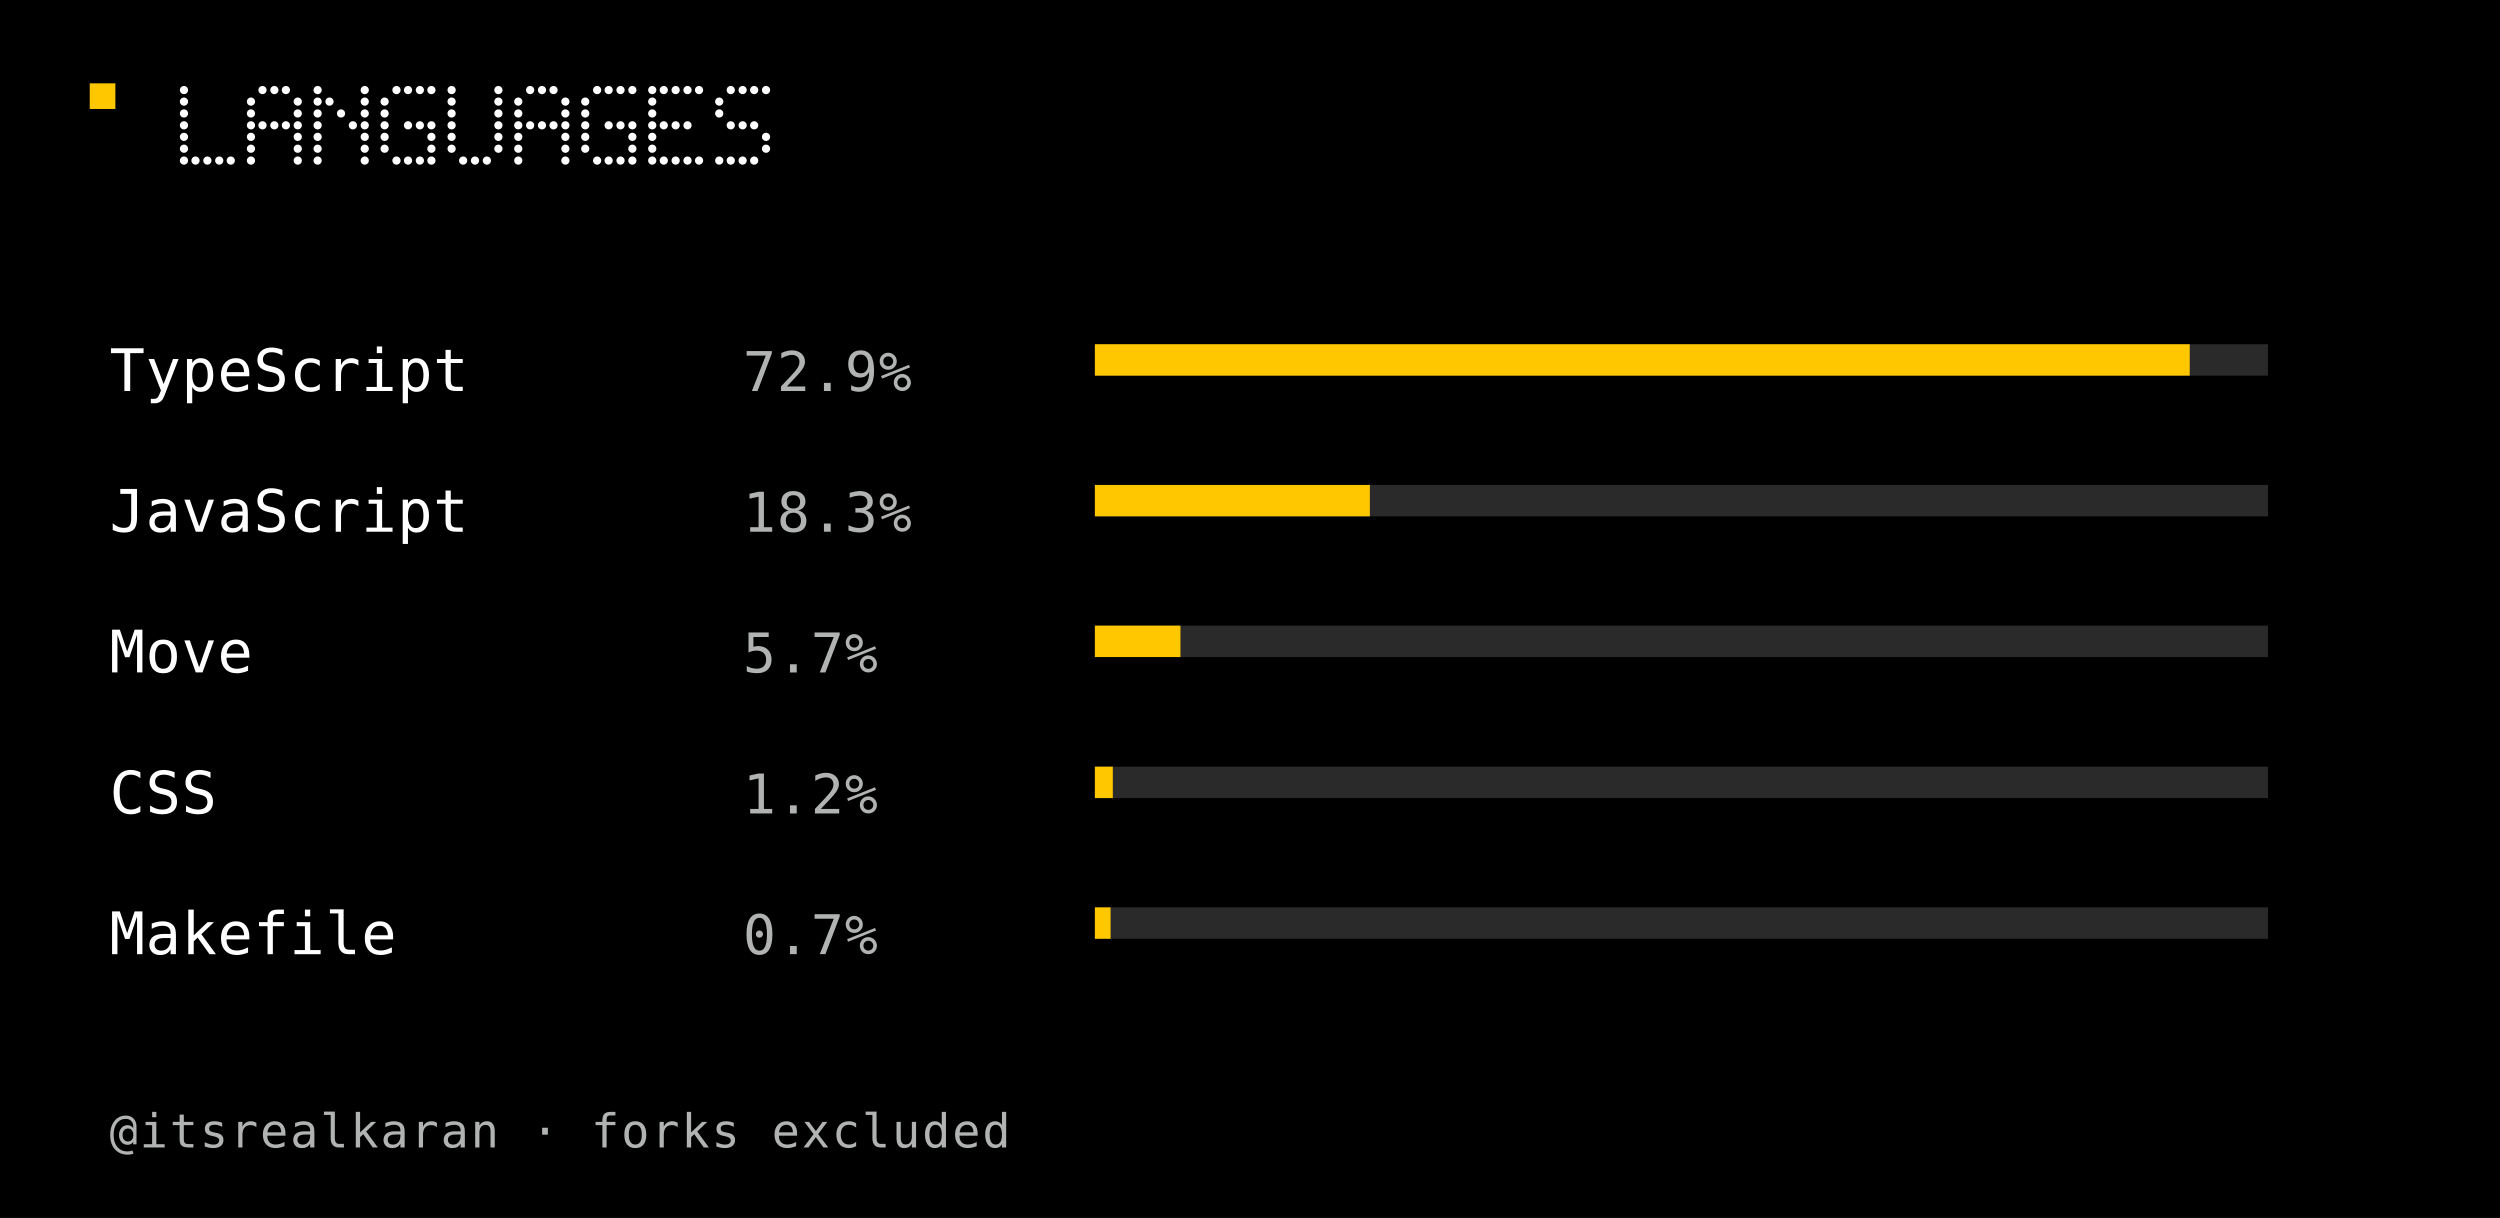
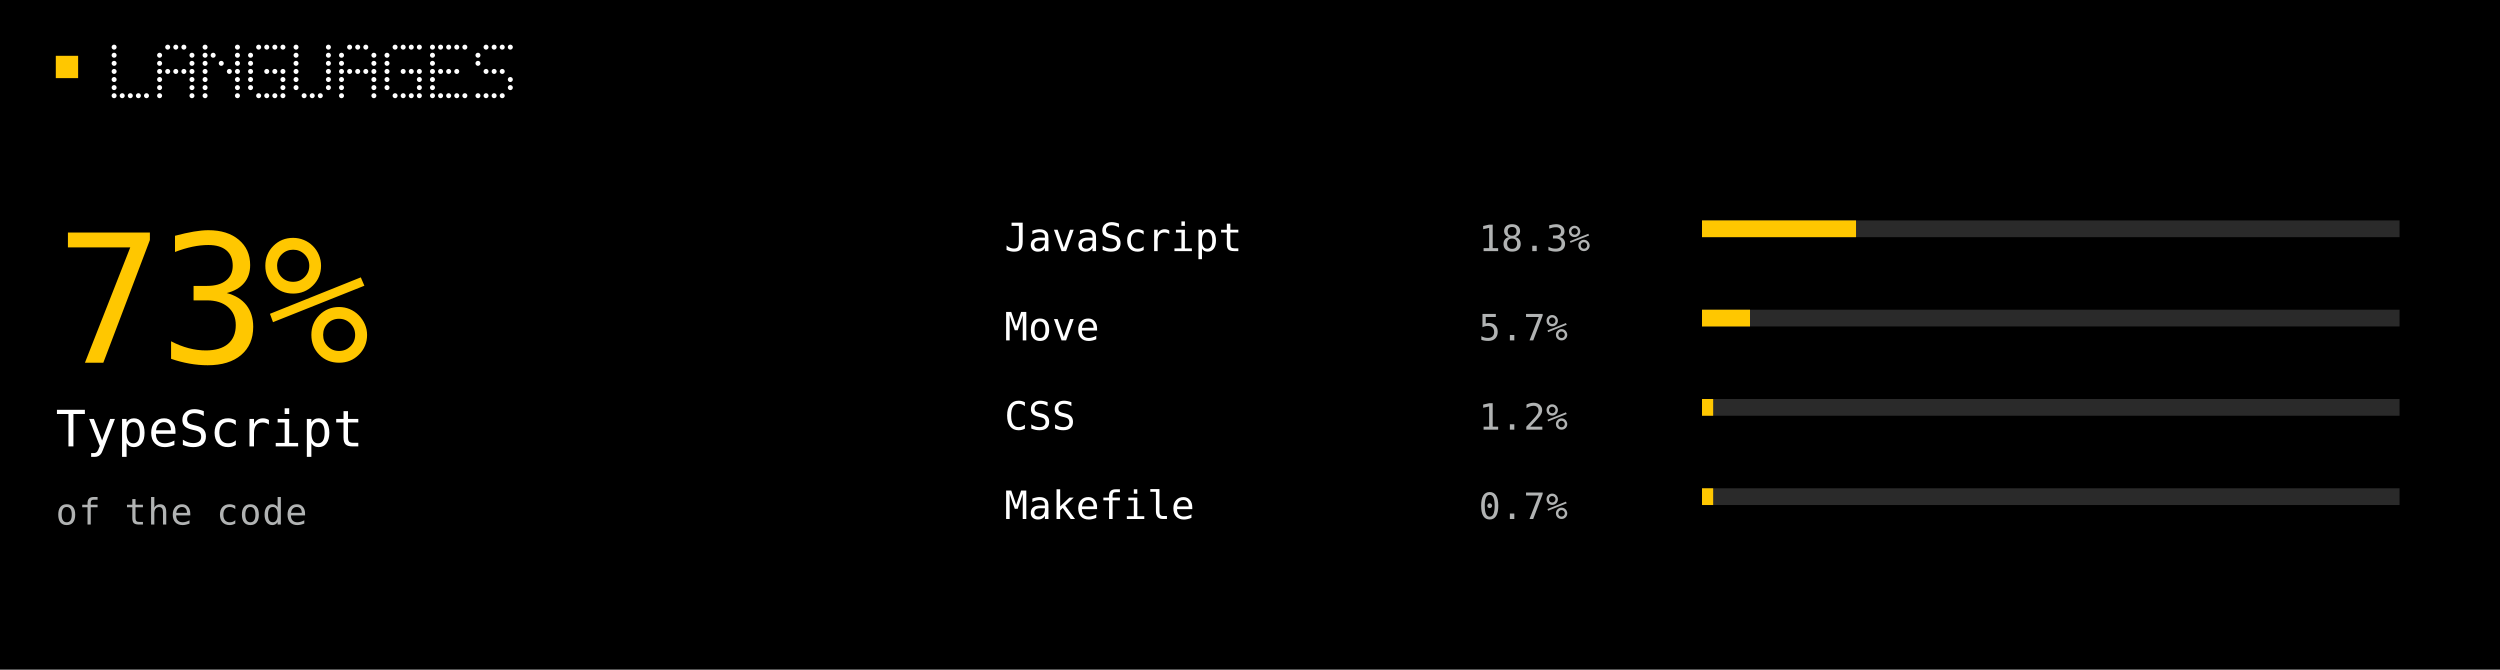
- <svg xmlns="http://www.w3.org/2000/svg" width="780" height="380" viewBox="0 0 780 380" role="img">
-   <rect width="780" height="380" fill="#000000" />
-   <rect x="28" y="26" width="8" height="8" fill="#FFC700" />
-   <circle cx="57.4" cy="28.1" r="1.28" fill="#FFFFFF" />
-   <circle cx="57.4" cy="31.7" r="1.28" fill="#FFFFFF" />
-   <circle cx="57.4" cy="35.4" r="1.28" fill="#FFFFFF" />
-   <circle cx="57.4" cy="39.1" r="1.28" fill="#FFFFFF" />
-   <circle cx="57.4" cy="42.7" r="1.28" fill="#FFFFFF" />
-   <circle cx="57.4" cy="46.4" r="1.28" fill="#FFFFFF" />
-   <circle cx="57.4" cy="50.1" r="1.28" fill="#FFFFFF" />
-   <circle cx="61.0" cy="50.1" r="1.28" fill="#FFFFFF" />
-   <circle cx="64.7" cy="50.1" r="1.28" fill="#FFFFFF" />
-   <circle cx="68.4" cy="50.1" r="1.28" fill="#FFFFFF" />
-   <circle cx="72.0" cy="50.1" r="1.28" fill="#FFFFFF" />
-   <circle cx="81.9" cy="28.1" r="1.28" fill="#FFFFFF" />
-   <circle cx="85.6" cy="28.1" r="1.28" fill="#FFFFFF" />
-   <circle cx="89.2" cy="28.1" r="1.28" fill="#FFFFFF" />
-   <circle cx="78.3" cy="31.7" r="1.28" fill="#FFFFFF" />
-   <circle cx="92.9" cy="31.7" r="1.28" fill="#FFFFFF" />
-   <circle cx="78.3" cy="35.4" r="1.28" fill="#FFFFFF" />
-   <circle cx="92.9" cy="35.4" r="1.28" fill="#FFFFFF" />
-   <circle cx="78.3" cy="39.1" r="1.28" fill="#FFFFFF" />
-   <circle cx="81.9" cy="39.1" r="1.28" fill="#FFFFFF" />
-   <circle cx="85.6" cy="39.1" r="1.28" fill="#FFFFFF" />
-   <circle cx="89.2" cy="39.1" r="1.28" fill="#FFFFFF" />
-   <circle cx="92.9" cy="39.1" r="1.28" fill="#FFFFFF" />
-   <circle cx="78.3" cy="42.7" r="1.28" fill="#FFFFFF" />
-   <circle cx="92.9" cy="42.7" r="1.28" fill="#FFFFFF" />
-   <circle cx="78.3" cy="46.4" r="1.28" fill="#FFFFFF" />
-   <circle cx="92.9" cy="46.4" r="1.28" fill="#FFFFFF" />
-   <circle cx="78.3" cy="50.1" r="1.28" fill="#FFFFFF" />
-   <circle cx="92.9" cy="50.1" r="1.28" fill="#FFFFFF" />
-   <circle cx="99.1" cy="28.1" r="1.28" fill="#FFFFFF" />
-   <circle cx="113.8" cy="28.1" r="1.28" fill="#FFFFFF" />
-   <circle cx="99.1" cy="31.7" r="1.28" fill="#FFFFFF" />
-   <circle cx="102.8" cy="31.7" r="1.28" fill="#FFFFFF" />
-   <circle cx="113.8" cy="31.7" r="1.28" fill="#FFFFFF" />
-   <circle cx="99.1" cy="35.4" r="1.28" fill="#FFFFFF" />
-   <circle cx="106.4" cy="35.4" r="1.28" fill="#FFFFFF" />
-   <circle cx="113.8" cy="35.4" r="1.28" fill="#FFFFFF" />
-   <circle cx="99.1" cy="39.1" r="1.28" fill="#FFFFFF" />
-   <circle cx="110.1" cy="39.1" r="1.28" fill="#FFFFFF" />
-   <circle cx="113.8" cy="39.1" r="1.28" fill="#FFFFFF" />
-   <circle cx="99.1" cy="42.7" r="1.28" fill="#FFFFFF" />
-   <circle cx="113.8" cy="42.7" r="1.28" fill="#FFFFFF" />
-   <circle cx="99.1" cy="46.4" r="1.28" fill="#FFFFFF" />
-   <circle cx="113.8" cy="46.4" r="1.28" fill="#FFFFFF" />
-   <circle cx="99.1" cy="50.1" r="1.28" fill="#FFFFFF" />
-   <circle cx="113.8" cy="50.1" r="1.28" fill="#FFFFFF" />
-   <circle cx="123.7" cy="28.1" r="1.28" fill="#FFFFFF" />
-   <circle cx="127.3" cy="28.1" r="1.28" fill="#FFFFFF" />
-   <circle cx="131.0" cy="28.1" r="1.28" fill="#FFFFFF" />
-   <circle cx="134.6" cy="28.1" r="1.28" fill="#FFFFFF" />
-   <circle cx="120.0" cy="31.7" r="1.28" fill="#FFFFFF" />
-   <circle cx="120.0" cy="35.4" r="1.28" fill="#FFFFFF" />
-   <circle cx="120.0" cy="39.1" r="1.28" fill="#FFFFFF" />
-   <circle cx="127.3" cy="39.1" r="1.28" fill="#FFFFFF" />
-   <circle cx="131.0" cy="39.1" r="1.28" fill="#FFFFFF" />
-   <circle cx="134.6" cy="39.1" r="1.28" fill="#FFFFFF" />
-   <circle cx="120.0" cy="42.7" r="1.28" fill="#FFFFFF" />
-   <circle cx="134.6" cy="42.7" r="1.28" fill="#FFFFFF" />
-   <circle cx="120.0" cy="46.4" r="1.28" fill="#FFFFFF" />
-   <circle cx="134.6" cy="46.4" r="1.28" fill="#FFFFFF" />
-   <circle cx="123.7" cy="50.1" r="1.28" fill="#FFFFFF" />
-   <circle cx="127.3" cy="50.1" r="1.28" fill="#FFFFFF" />
-   <circle cx="131.0" cy="50.1" r="1.28" fill="#FFFFFF" />
-   <circle cx="134.6" cy="50.1" r="1.28" fill="#FFFFFF" />
-   <circle cx="140.9" cy="28.1" r="1.28" fill="#FFFFFF" />
-   <circle cx="155.5" cy="28.1" r="1.28" fill="#FFFFFF" />
-   <circle cx="140.9" cy="31.7" r="1.28" fill="#FFFFFF" />
-   <circle cx="155.5" cy="31.7" r="1.28" fill="#FFFFFF" />
-   <circle cx="140.9" cy="35.4" r="1.28" fill="#FFFFFF" />
-   <circle cx="155.5" cy="35.4" r="1.28" fill="#FFFFFF" />
-   <circle cx="140.9" cy="39.1" r="1.28" fill="#FFFFFF" />
-   <circle cx="155.5" cy="39.1" r="1.28" fill="#FFFFFF" />
-   <circle cx="140.9" cy="42.7" r="1.28" fill="#FFFFFF" />
-   <circle cx="155.5" cy="42.7" r="1.28" fill="#FFFFFF" />
-   <circle cx="140.9" cy="46.4" r="1.28" fill="#FFFFFF" />
-   <circle cx="155.5" cy="46.4" r="1.28" fill="#FFFFFF" />
-   <circle cx="144.5" cy="50.1" r="1.28" fill="#FFFFFF" />
-   <circle cx="148.2" cy="50.1" r="1.28" fill="#FFFFFF" />
-   <circle cx="151.9" cy="50.1" r="1.28" fill="#FFFFFF" />
-   <circle cx="165.4" cy="28.1" r="1.28" fill="#FFFFFF" />
-   <circle cx="169.1" cy="28.1" r="1.28" fill="#FFFFFF" />
-   <circle cx="172.7" cy="28.1" r="1.28" fill="#FFFFFF" />
-   <circle cx="161.7" cy="31.7" r="1.28" fill="#FFFFFF" />
-   <circle cx="176.4" cy="31.7" r="1.28" fill="#FFFFFF" />
-   <circle cx="161.7" cy="35.4" r="1.28" fill="#FFFFFF" />
-   <circle cx="176.4" cy="35.4" r="1.28" fill="#FFFFFF" />
-   <circle cx="161.7" cy="39.1" r="1.28" fill="#FFFFFF" />
-   <circle cx="165.4" cy="39.1" r="1.28" fill="#FFFFFF" />
-   <circle cx="169.1" cy="39.1" r="1.28" fill="#FFFFFF" />
-   <circle cx="172.7" cy="39.1" r="1.28" fill="#FFFFFF" />
-   <circle cx="176.4" cy="39.1" r="1.28" fill="#FFFFFF" />
-   <circle cx="161.7" cy="42.7" r="1.28" fill="#FFFFFF" />
-   <circle cx="176.4" cy="42.7" r="1.28" fill="#FFFFFF" />
-   <circle cx="161.7" cy="46.4" r="1.28" fill="#FFFFFF" />
-   <circle cx="176.4" cy="46.4" r="1.28" fill="#FFFFFF" />
-   <circle cx="161.7" cy="50.1" r="1.28" fill="#FFFFFF" />
-   <circle cx="176.4" cy="50.1" r="1.28" fill="#FFFFFF" />
-   <circle cx="186.3" cy="28.1" r="1.28" fill="#FFFFFF" />
-   <circle cx="189.9" cy="28.1" r="1.28" fill="#FFFFFF" />
-   <circle cx="193.6" cy="28.1" r="1.28" fill="#FFFFFF" />
-   <circle cx="197.3" cy="28.1" r="1.28" fill="#FFFFFF" />
-   <circle cx="182.6" cy="31.7" r="1.28" fill="#FFFFFF" />
-   <circle cx="182.6" cy="35.4" r="1.28" fill="#FFFFFF" />
-   <circle cx="182.6" cy="39.1" r="1.28" fill="#FFFFFF" />
-   <circle cx="189.9" cy="39.1" r="1.28" fill="#FFFFFF" />
-   <circle cx="193.6" cy="39.1" r="1.28" fill="#FFFFFF" />
-   <circle cx="197.3" cy="39.1" r="1.28" fill="#FFFFFF" />
-   <circle cx="182.6" cy="42.7" r="1.28" fill="#FFFFFF" />
-   <circle cx="197.3" cy="42.7" r="1.28" fill="#FFFFFF" />
-   <circle cx="182.6" cy="46.4" r="1.28" fill="#FFFFFF" />
-   <circle cx="197.3" cy="46.4" r="1.28" fill="#FFFFFF" />
-   <circle cx="186.3" cy="50.1" r="1.28" fill="#FFFFFF" />
-   <circle cx="189.9" cy="50.1" r="1.28" fill="#FFFFFF" />
-   <circle cx="193.6" cy="50.1" r="1.28" fill="#FFFFFF" />
-   <circle cx="197.3" cy="50.1" r="1.28" fill="#FFFFFF" />
-   <circle cx="203.5" cy="28.1" r="1.28" fill="#FFFFFF" />
-   <circle cx="207.1" cy="28.1" r="1.28" fill="#FFFFFF" />
-   <circle cx="210.8" cy="28.1" r="1.28" fill="#FFFFFF" />
-   <circle cx="214.5" cy="28.1" r="1.28" fill="#FFFFFF" />
-   <circle cx="218.1" cy="28.1" r="1.28" fill="#FFFFFF" />
-   <circle cx="203.5" cy="31.7" r="1.28" fill="#FFFFFF" />
-   <circle cx="203.5" cy="35.4" r="1.28" fill="#FFFFFF" />
-   <circle cx="203.5" cy="39.1" r="1.28" fill="#FFFFFF" />
-   <circle cx="207.1" cy="39.1" r="1.28" fill="#FFFFFF" />
-   <circle cx="210.8" cy="39.1" r="1.28" fill="#FFFFFF" />
-   <circle cx="214.5" cy="39.1" r="1.28" fill="#FFFFFF" />
-   <circle cx="203.5" cy="42.7" r="1.28" fill="#FFFFFF" />
-   <circle cx="203.5" cy="46.4" r="1.28" fill="#FFFFFF" />
-   <circle cx="203.5" cy="50.1" r="1.28" fill="#FFFFFF" />
-   <circle cx="207.1" cy="50.1" r="1.28" fill="#FFFFFF" />
-   <circle cx="210.8" cy="50.1" r="1.28" fill="#FFFFFF" />
-   <circle cx="214.5" cy="50.1" r="1.28" fill="#FFFFFF" />
-   <circle cx="218.1" cy="50.1" r="1.28" fill="#FFFFFF" />
-   <circle cx="228.0" cy="28.1" r="1.28" fill="#FFFFFF" />
-   <circle cx="231.7" cy="28.1" r="1.28" fill="#FFFFFF" />
-   <circle cx="235.3" cy="28.1" r="1.28" fill="#FFFFFF" />
-   <circle cx="239.0" cy="28.1" r="1.28" fill="#FFFFFF" />
-   <circle cx="224.4" cy="31.7" r="1.28" fill="#FFFFFF" />
-   <circle cx="224.4" cy="35.4" r="1.28" fill="#FFFFFF" />
-   <circle cx="228.0" cy="39.1" r="1.28" fill="#FFFFFF" />
-   <circle cx="231.7" cy="39.1" r="1.28" fill="#FFFFFF" />
-   <circle cx="235.3" cy="39.1" r="1.28" fill="#FFFFFF" />
-   <circle cx="239.0" cy="42.7" r="1.28" fill="#FFFFFF" />
-   <circle cx="239.0" cy="46.4" r="1.28" fill="#FFFFFF" />
-   <circle cx="224.4" cy="50.1" r="1.28" fill="#FFFFFF" />
-   <circle cx="228.0" cy="50.1" r="1.28" fill="#FFFFFF" />
-   <circle cx="231.7" cy="50.1" r="1.28" fill="#FFFFFF" />
-   <circle cx="235.3" cy="50.1" r="1.28" fill="#FFFFFF" />
-   <text x="34.2" y="122.0" fill="#FFFFFF" font-family="ui-monospace, Geist Mono, monospace" font-size="18.3" letter-spacing="0.2" dominant-baseline="auto">TypeScript</text>
-   <text x="231.8" y="122.0" fill="#B1B3B3" font-family="ui-monospace, Geist Mono, monospace" font-size="17.1" letter-spacing="0.3" dominant-baseline="auto">72.9%</text>
-   <rect x="341.6" y="107.4" width="366.0" height="9.8" fill="#2A2A2A" />
-   <rect x="341.6" y="107.4" width="341.6" height="9.8" fill="#FFC700" />
-   <text x="34.2" y="165.9" fill="#FFFFFF" font-family="ui-monospace, Geist Mono, monospace" font-size="18.3" letter-spacing="0.2" dominant-baseline="auto">JavaScript</text>
-   <text x="231.8" y="165.9" fill="#B1B3B3" font-family="ui-monospace, Geist Mono, monospace" font-size="17.1" letter-spacing="0.3" dominant-baseline="auto">18.3%</text>
-   <rect x="341.6" y="151.3" width="366.0" height="9.8" fill="#2A2A2A" />
-   <rect x="341.6" y="151.3" width="85.8" height="9.8" fill="#FFC700" />
-   <text x="34.2" y="209.8" fill="#FFFFFF" font-family="ui-monospace, Geist Mono, monospace" font-size="18.3" letter-spacing="0.2" dominant-baseline="auto">Move</text>
-   <text x="231.8" y="209.8" fill="#B1B3B3" font-family="ui-monospace, Geist Mono, monospace" font-size="17.1" letter-spacing="0.3" dominant-baseline="auto">5.7%</text>
-   <rect x="341.6" y="195.2" width="366.0" height="9.8" fill="#2A2A2A" />
-   <rect x="341.6" y="195.2" width="26.7" height="9.8" fill="#FFC700" />
-   <text x="34.2" y="253.8" fill="#FFFFFF" font-family="ui-monospace, Geist Mono, monospace" font-size="18.3" letter-spacing="0.2" dominant-baseline="auto">CSS</text>
-   <text x="231.8" y="253.8" fill="#B1B3B3" font-family="ui-monospace, Geist Mono, monospace" font-size="17.1" letter-spacing="0.3" dominant-baseline="auto">1.2%</text>
-   <rect x="341.6" y="239.2" width="366.0" height="9.8" fill="#2A2A2A" />
-   <rect x="341.6" y="239.2" width="5.6" height="9.8" fill="#FFC700" />
-   <text x="34.2" y="297.7" fill="#FFFFFF" font-family="ui-monospace, Geist Mono, monospace" font-size="18.3" letter-spacing="0.2" dominant-baseline="auto">Makefile</text>
-   <text x="231.8" y="297.7" fill="#B1B3B3" font-family="ui-monospace, Geist Mono, monospace" font-size="17.1" letter-spacing="0.3" dominant-baseline="auto">0.7%</text>
-   <rect x="341.6" y="283.1" width="366.0" height="9.8" fill="#2A2A2A" />
-   <rect x="341.6" y="283.1" width="4.9" height="9.8" fill="#FFC700" />
-   <text x="34.2" y="358.0" fill="#B1B3B3" font-family="ui-monospace, Geist Mono, monospace" font-size="14.6" letter-spacing="0.6" dominant-baseline="auto">@itsrealkaran · forks excluded</text>
+ <svg xmlns="http://www.w3.org/2000/svg" width="896" height="240" viewBox="0 0 896 240" role="img">
+   <rect width="896" height="240" fill="#000000" />
+   <rect x="20" y="20" width="8" height="8" fill="#FFC700" />
+   <circle cx="40.9" cy="16.9" r="0.90" fill="#FFFFFF" />
+   <circle cx="40.9" cy="19.8" r="0.90" fill="#FFFFFF" />
+   <circle cx="40.9" cy="22.7" r="0.90" fill="#FFFFFF" />
+   <circle cx="40.9" cy="25.6" r="0.90" fill="#FFFFFF" />
+   <circle cx="40.9" cy="28.5" r="0.90" fill="#FFFFFF" />
+   <circle cx="40.9" cy="31.4" r="0.90" fill="#FFFFFF" />
+   <circle cx="40.9" cy="34.3" r="0.90" fill="#FFFFFF" />
+   <circle cx="43.8" cy="34.3" r="0.90" fill="#FFFFFF" />
+   <circle cx="46.7" cy="34.3" r="0.90" fill="#FFFFFF" />
+   <circle cx="49.6" cy="34.3" r="0.90" fill="#FFFFFF" />
+   <circle cx="52.5" cy="34.3" r="0.90" fill="#FFFFFF" />
+   <circle cx="60.1" cy="16.9" r="0.90" fill="#FFFFFF" />
+   <circle cx="63.0" cy="16.9" r="0.90" fill="#FFFFFF" />
+   <circle cx="65.9" cy="16.9" r="0.90" fill="#FFFFFF" />
+   <circle cx="57.2" cy="19.8" r="0.90" fill="#FFFFFF" />
+   <circle cx="68.8" cy="19.8" r="0.90" fill="#FFFFFF" />
+   <circle cx="57.2" cy="22.7" r="0.90" fill="#FFFFFF" />
+   <circle cx="68.8" cy="22.7" r="0.90" fill="#FFFFFF" />
+   <circle cx="57.2" cy="25.6" r="0.90" fill="#FFFFFF" />
+   <circle cx="60.1" cy="25.6" r="0.90" fill="#FFFFFF" />
+   <circle cx="63.0" cy="25.6" r="0.90" fill="#FFFFFF" />
+   <circle cx="65.9" cy="25.6" r="0.90" fill="#FFFFFF" />
+   <circle cx="68.8" cy="25.6" r="0.90" fill="#FFFFFF" />
+   <circle cx="57.2" cy="28.5" r="0.90" fill="#FFFFFF" />
+   <circle cx="68.8" cy="28.5" r="0.90" fill="#FFFFFF" />
+   <circle cx="57.2" cy="31.4" r="0.90" fill="#FFFFFF" />
+   <circle cx="68.8" cy="31.4" r="0.90" fill="#FFFFFF" />
+   <circle cx="57.2" cy="34.3" r="0.90" fill="#FFFFFF" />
+   <circle cx="68.8" cy="34.3" r="0.90" fill="#FFFFFF" />
+   <circle cx="73.5" cy="16.9" r="0.90" fill="#FFFFFF" />
+   <circle cx="85.1" cy="16.9" r="0.90" fill="#FFFFFF" />
+   <circle cx="73.5" cy="19.8" r="0.90" fill="#FFFFFF" />
+   <circle cx="76.4" cy="19.8" r="0.90" fill="#FFFFFF" />
+   <circle cx="85.1" cy="19.8" r="0.90" fill="#FFFFFF" />
+   <circle cx="73.5" cy="22.7" r="0.90" fill="#FFFFFF" />
+   <circle cx="79.3" cy="22.7" r="0.90" fill="#FFFFFF" />
+   <circle cx="85.1" cy="22.7" r="0.90" fill="#FFFFFF" />
+   <circle cx="73.5" cy="25.6" r="0.90" fill="#FFFFFF" />
+   <circle cx="82.2" cy="25.6" r="0.90" fill="#FFFFFF" />
+   <circle cx="85.1" cy="25.6" r="0.90" fill="#FFFFFF" />
+   <circle cx="73.5" cy="28.5" r="0.90" fill="#FFFFFF" />
+   <circle cx="85.1" cy="28.5" r="0.90" fill="#FFFFFF" />
+   <circle cx="73.5" cy="31.4" r="0.90" fill="#FFFFFF" />
+   <circle cx="85.1" cy="31.4" r="0.90" fill="#FFFFFF" />
+   <circle cx="73.5" cy="34.3" r="0.90" fill="#FFFFFF" />
+   <circle cx="85.1" cy="34.3" r="0.90" fill="#FFFFFF" />
+   <circle cx="92.7" cy="16.9" r="0.90" fill="#FFFFFF" />
+   <circle cx="95.6" cy="16.9" r="0.90" fill="#FFFFFF" />
+   <circle cx="98.5" cy="16.9" r="0.90" fill="#FFFFFF" />
+   <circle cx="101.4" cy="16.9" r="0.90" fill="#FFFFFF" />
+   <circle cx="89.8" cy="19.8" r="0.90" fill="#FFFFFF" />
+   <circle cx="89.8" cy="22.7" r="0.90" fill="#FFFFFF" />
+   <circle cx="89.8" cy="25.6" r="0.90" fill="#FFFFFF" />
+   <circle cx="95.6" cy="25.6" r="0.90" fill="#FFFFFF" />
+   <circle cx="98.5" cy="25.6" r="0.90" fill="#FFFFFF" />
+   <circle cx="101.4" cy="25.6" r="0.90" fill="#FFFFFF" />
+   <circle cx="89.8" cy="28.5" r="0.90" fill="#FFFFFF" />
+   <circle cx="101.4" cy="28.5" r="0.90" fill="#FFFFFF" />
+   <circle cx="89.8" cy="31.4" r="0.90" fill="#FFFFFF" />
+   <circle cx="101.4" cy="31.4" r="0.90" fill="#FFFFFF" />
+   <circle cx="92.7" cy="34.3" r="0.90" fill="#FFFFFF" />
+   <circle cx="95.6" cy="34.3" r="0.90" fill="#FFFFFF" />
+   <circle cx="98.5" cy="34.3" r="0.90" fill="#FFFFFF" />
+   <circle cx="101.4" cy="34.3" r="0.90" fill="#FFFFFF" />
+   <circle cx="106.1" cy="16.9" r="0.90" fill="#FFFFFF" />
+   <circle cx="117.7" cy="16.9" r="0.90" fill="#FFFFFF" />
+   <circle cx="106.1" cy="19.8" r="0.90" fill="#FFFFFF" />
+   <circle cx="117.7" cy="19.8" r="0.90" fill="#FFFFFF" />
+   <circle cx="106.1" cy="22.7" r="0.90" fill="#FFFFFF" />
+   <circle cx="117.7" cy="22.7" r="0.90" fill="#FFFFFF" />
+   <circle cx="106.1" cy="25.6" r="0.90" fill="#FFFFFF" />
+   <circle cx="117.7" cy="25.6" r="0.90" fill="#FFFFFF" />
+   <circle cx="106.1" cy="28.5" r="0.90" fill="#FFFFFF" />
+   <circle cx="117.7" cy="28.5" r="0.90" fill="#FFFFFF" />
+   <circle cx="106.1" cy="31.4" r="0.90" fill="#FFFFFF" />
+   <circle cx="117.7" cy="31.4" r="0.90" fill="#FFFFFF" />
+   <circle cx="109.0" cy="34.3" r="0.90" fill="#FFFFFF" />
+   <circle cx="111.9" cy="34.3" r="0.90" fill="#FFFFFF" />
+   <circle cx="114.8" cy="34.3" r="0.90" fill="#FFFFFF" />
+   <circle cx="125.3" cy="16.9" r="0.90" fill="#FFFFFF" />
+   <circle cx="128.2" cy="16.9" r="0.90" fill="#FFFFFF" />
+   <circle cx="131.1" cy="16.9" r="0.90" fill="#FFFFFF" />
+   <circle cx="122.4" cy="19.8" r="0.90" fill="#FFFFFF" />
+   <circle cx="134.0" cy="19.8" r="0.90" fill="#FFFFFF" />
+   <circle cx="122.4" cy="22.7" r="0.90" fill="#FFFFFF" />
+   <circle cx="134.0" cy="22.7" r="0.90" fill="#FFFFFF" />
+   <circle cx="122.4" cy="25.6" r="0.90" fill="#FFFFFF" />
+   <circle cx="125.3" cy="25.6" r="0.90" fill="#FFFFFF" />
+   <circle cx="128.2" cy="25.6" r="0.90" fill="#FFFFFF" />
+   <circle cx="131.1" cy="25.6" r="0.90" fill="#FFFFFF" />
+   <circle cx="134.0" cy="25.6" r="0.90" fill="#FFFFFF" />
+   <circle cx="122.4" cy="28.5" r="0.90" fill="#FFFFFF" />
+   <circle cx="134.0" cy="28.5" r="0.90" fill="#FFFFFF" />
+   <circle cx="122.4" cy="31.4" r="0.90" fill="#FFFFFF" />
+   <circle cx="134.0" cy="31.4" r="0.90" fill="#FFFFFF" />
+   <circle cx="122.4" cy="34.3" r="0.90" fill="#FFFFFF" />
+   <circle cx="134.0" cy="34.3" r="0.90" fill="#FFFFFF" />
+   <circle cx="141.6" cy="16.9" r="0.90" fill="#FFFFFF" />
+   <circle cx="144.5" cy="16.9" r="0.90" fill="#FFFFFF" />
+   <circle cx="147.4" cy="16.9" r="0.90" fill="#FFFFFF" />
+   <circle cx="150.3" cy="16.9" r="0.90" fill="#FFFFFF" />
+   <circle cx="138.7" cy="19.8" r="0.90" fill="#FFFFFF" />
+   <circle cx="138.7" cy="22.7" r="0.90" fill="#FFFFFF" />
+   <circle cx="138.7" cy="25.6" r="0.90" fill="#FFFFFF" />
+   <circle cx="144.5" cy="25.6" r="0.90" fill="#FFFFFF" />
+   <circle cx="147.4" cy="25.6" r="0.90" fill="#FFFFFF" />
+   <circle cx="150.3" cy="25.6" r="0.90" fill="#FFFFFF" />
+   <circle cx="138.7" cy="28.5" r="0.90" fill="#FFFFFF" />
+   <circle cx="150.3" cy="28.5" r="0.90" fill="#FFFFFF" />
+   <circle cx="138.7" cy="31.4" r="0.90" fill="#FFFFFF" />
+   <circle cx="150.3" cy="31.4" r="0.90" fill="#FFFFFF" />
+   <circle cx="141.6" cy="34.3" r="0.90" fill="#FFFFFF" />
+   <circle cx="144.5" cy="34.3" r="0.90" fill="#FFFFFF" />
+   <circle cx="147.4" cy="34.3" r="0.90" fill="#FFFFFF" />
+   <circle cx="150.3" cy="34.3" r="0.90" fill="#FFFFFF" />
+   <circle cx="155.0" cy="16.9" r="0.90" fill="#FFFFFF" />
+   <circle cx="157.9" cy="16.9" r="0.90" fill="#FFFFFF" />
+   <circle cx="160.8" cy="16.9" r="0.90" fill="#FFFFFF" />
+   <circle cx="163.7" cy="16.9" r="0.90" fill="#FFFFFF" />
+   <circle cx="166.6" cy="16.9" r="0.90" fill="#FFFFFF" />
+   <circle cx="155.0" cy="19.8" r="0.90" fill="#FFFFFF" />
+   <circle cx="155.0" cy="22.7" r="0.90" fill="#FFFFFF" />
+   <circle cx="155.0" cy="25.6" r="0.90" fill="#FFFFFF" />
+   <circle cx="157.9" cy="25.6" r="0.90" fill="#FFFFFF" />
+   <circle cx="160.8" cy="25.6" r="0.90" fill="#FFFFFF" />
+   <circle cx="163.7" cy="25.6" r="0.90" fill="#FFFFFF" />
+   <circle cx="155.0" cy="28.5" r="0.90" fill="#FFFFFF" />
+   <circle cx="155.0" cy="31.4" r="0.90" fill="#FFFFFF" />
+   <circle cx="155.0" cy="34.3" r="0.90" fill="#FFFFFF" />
+   <circle cx="157.9" cy="34.3" r="0.90" fill="#FFFFFF" />
+   <circle cx="160.8" cy="34.3" r="0.90" fill="#FFFFFF" />
+   <circle cx="163.7" cy="34.3" r="0.90" fill="#FFFFFF" />
+   <circle cx="166.6" cy="34.3" r="0.90" fill="#FFFFFF" />
+   <circle cx="174.2" cy="16.9" r="0.90" fill="#FFFFFF" />
+   <circle cx="177.1" cy="16.9" r="0.90" fill="#FFFFFF" />
+   <circle cx="180.0" cy="16.9" r="0.90" fill="#FFFFFF" />
+   <circle cx="182.9" cy="16.9" r="0.90" fill="#FFFFFF" />
+   <circle cx="171.3" cy="19.8" r="0.90" fill="#FFFFFF" />
+   <circle cx="171.3" cy="22.7" r="0.90" fill="#FFFFFF" />
+   <circle cx="174.2" cy="25.6" r="0.90" fill="#FFFFFF" />
+   <circle cx="177.1" cy="25.6" r="0.90" fill="#FFFFFF" />
+   <circle cx="180.0" cy="25.6" r="0.90" fill="#FFFFFF" />
+   <circle cx="182.9" cy="28.5" r="0.90" fill="#FFFFFF" />
+   <circle cx="182.9" cy="31.4" r="0.90" fill="#FFFFFF" />
+   <circle cx="171.3" cy="34.3" r="0.90" fill="#FFFFFF" />
+   <circle cx="174.2" cy="34.3" r="0.90" fill="#FFFFFF" />
+   <circle cx="177.1" cy="34.3" r="0.90" fill="#FFFFFF" />
+   <circle cx="180.0" cy="34.3" r="0.90" fill="#FFFFFF" />
+   <text x="20" y="130" fill="#FFC700" font-family="ui-monospace, Geist Mono, monospace" font-size="64" letter-spacing="-1.5" dominant-baseline="auto">73%</text>
+   <text x="20" y="160" fill="#FFFFFF" font-family="ui-monospace, Geist Mono, monospace" font-size="18" letter-spacing="0.2" dominant-baseline="auto">TypeScript</text>
+   <text x="20" y="188" fill="#B1B3B3" font-family="ui-monospace, Geist Mono, monospace" font-size="13" letter-spacing="0.4" dominant-baseline="auto">of the code</text>
+   <text x="360" y="90" fill="#FFFFFF" font-family="ui-monospace, Geist Mono, monospace" font-size="14" letter-spacing="0.1" dominant-baseline="auto">JavaScript</text>
+   <text x="530" y="90" fill="#B1B3B3" font-family="ui-monospace, Geist Mono, monospace" font-size="13" letter-spacing="0.2" dominant-baseline="auto">18.3%</text>
+   <rect x="610" y="79" width="250" height="6" fill="#2A2A2A" />
+   <rect x="610" y="79" width="55.2" height="6" fill="#FFC700" />
+   <text x="360" y="122" fill="#FFFFFF" font-family="ui-monospace, Geist Mono, monospace" font-size="14" letter-spacing="0.1" dominant-baseline="auto">Move</text>
+   <text x="530" y="122" fill="#B1B3B3" font-family="ui-monospace, Geist Mono, monospace" font-size="13" letter-spacing="0.2" dominant-baseline="auto">5.7%</text>
+   <rect x="610" y="111" width="250" height="6" fill="#2A2A2A" />
+   <rect x="610" y="111" width="17.2" height="6" fill="#FFC700" />
+   <text x="360" y="154" fill="#FFFFFF" font-family="ui-monospace, Geist Mono, monospace" font-size="14" letter-spacing="0.1" dominant-baseline="auto">CSS</text>
+   <text x="530" y="154" fill="#B1B3B3" font-family="ui-monospace, Geist Mono, monospace" font-size="13" letter-spacing="0.2" dominant-baseline="auto">1.2%</text>
+   <rect x="610" y="143" width="250" height="6" fill="#2A2A2A" />
+   <rect x="610" y="143" width="4.0" height="6" fill="#FFC700" />
+   <text x="360" y="186" fill="#FFFFFF" font-family="ui-monospace, Geist Mono, monospace" font-size="14" letter-spacing="0.1" dominant-baseline="auto">Makefile</text>
+   <text x="530" y="186" fill="#B1B3B3" font-family="ui-monospace, Geist Mono, monospace" font-size="13" letter-spacing="0.2" dominant-baseline="auto">0.7%</text>
+   <rect x="610" y="175" width="250" height="6" fill="#2A2A2A" />
+   <rect x="610" y="175" width="4.0" height="6" fill="#FFC700" />
</svg>
